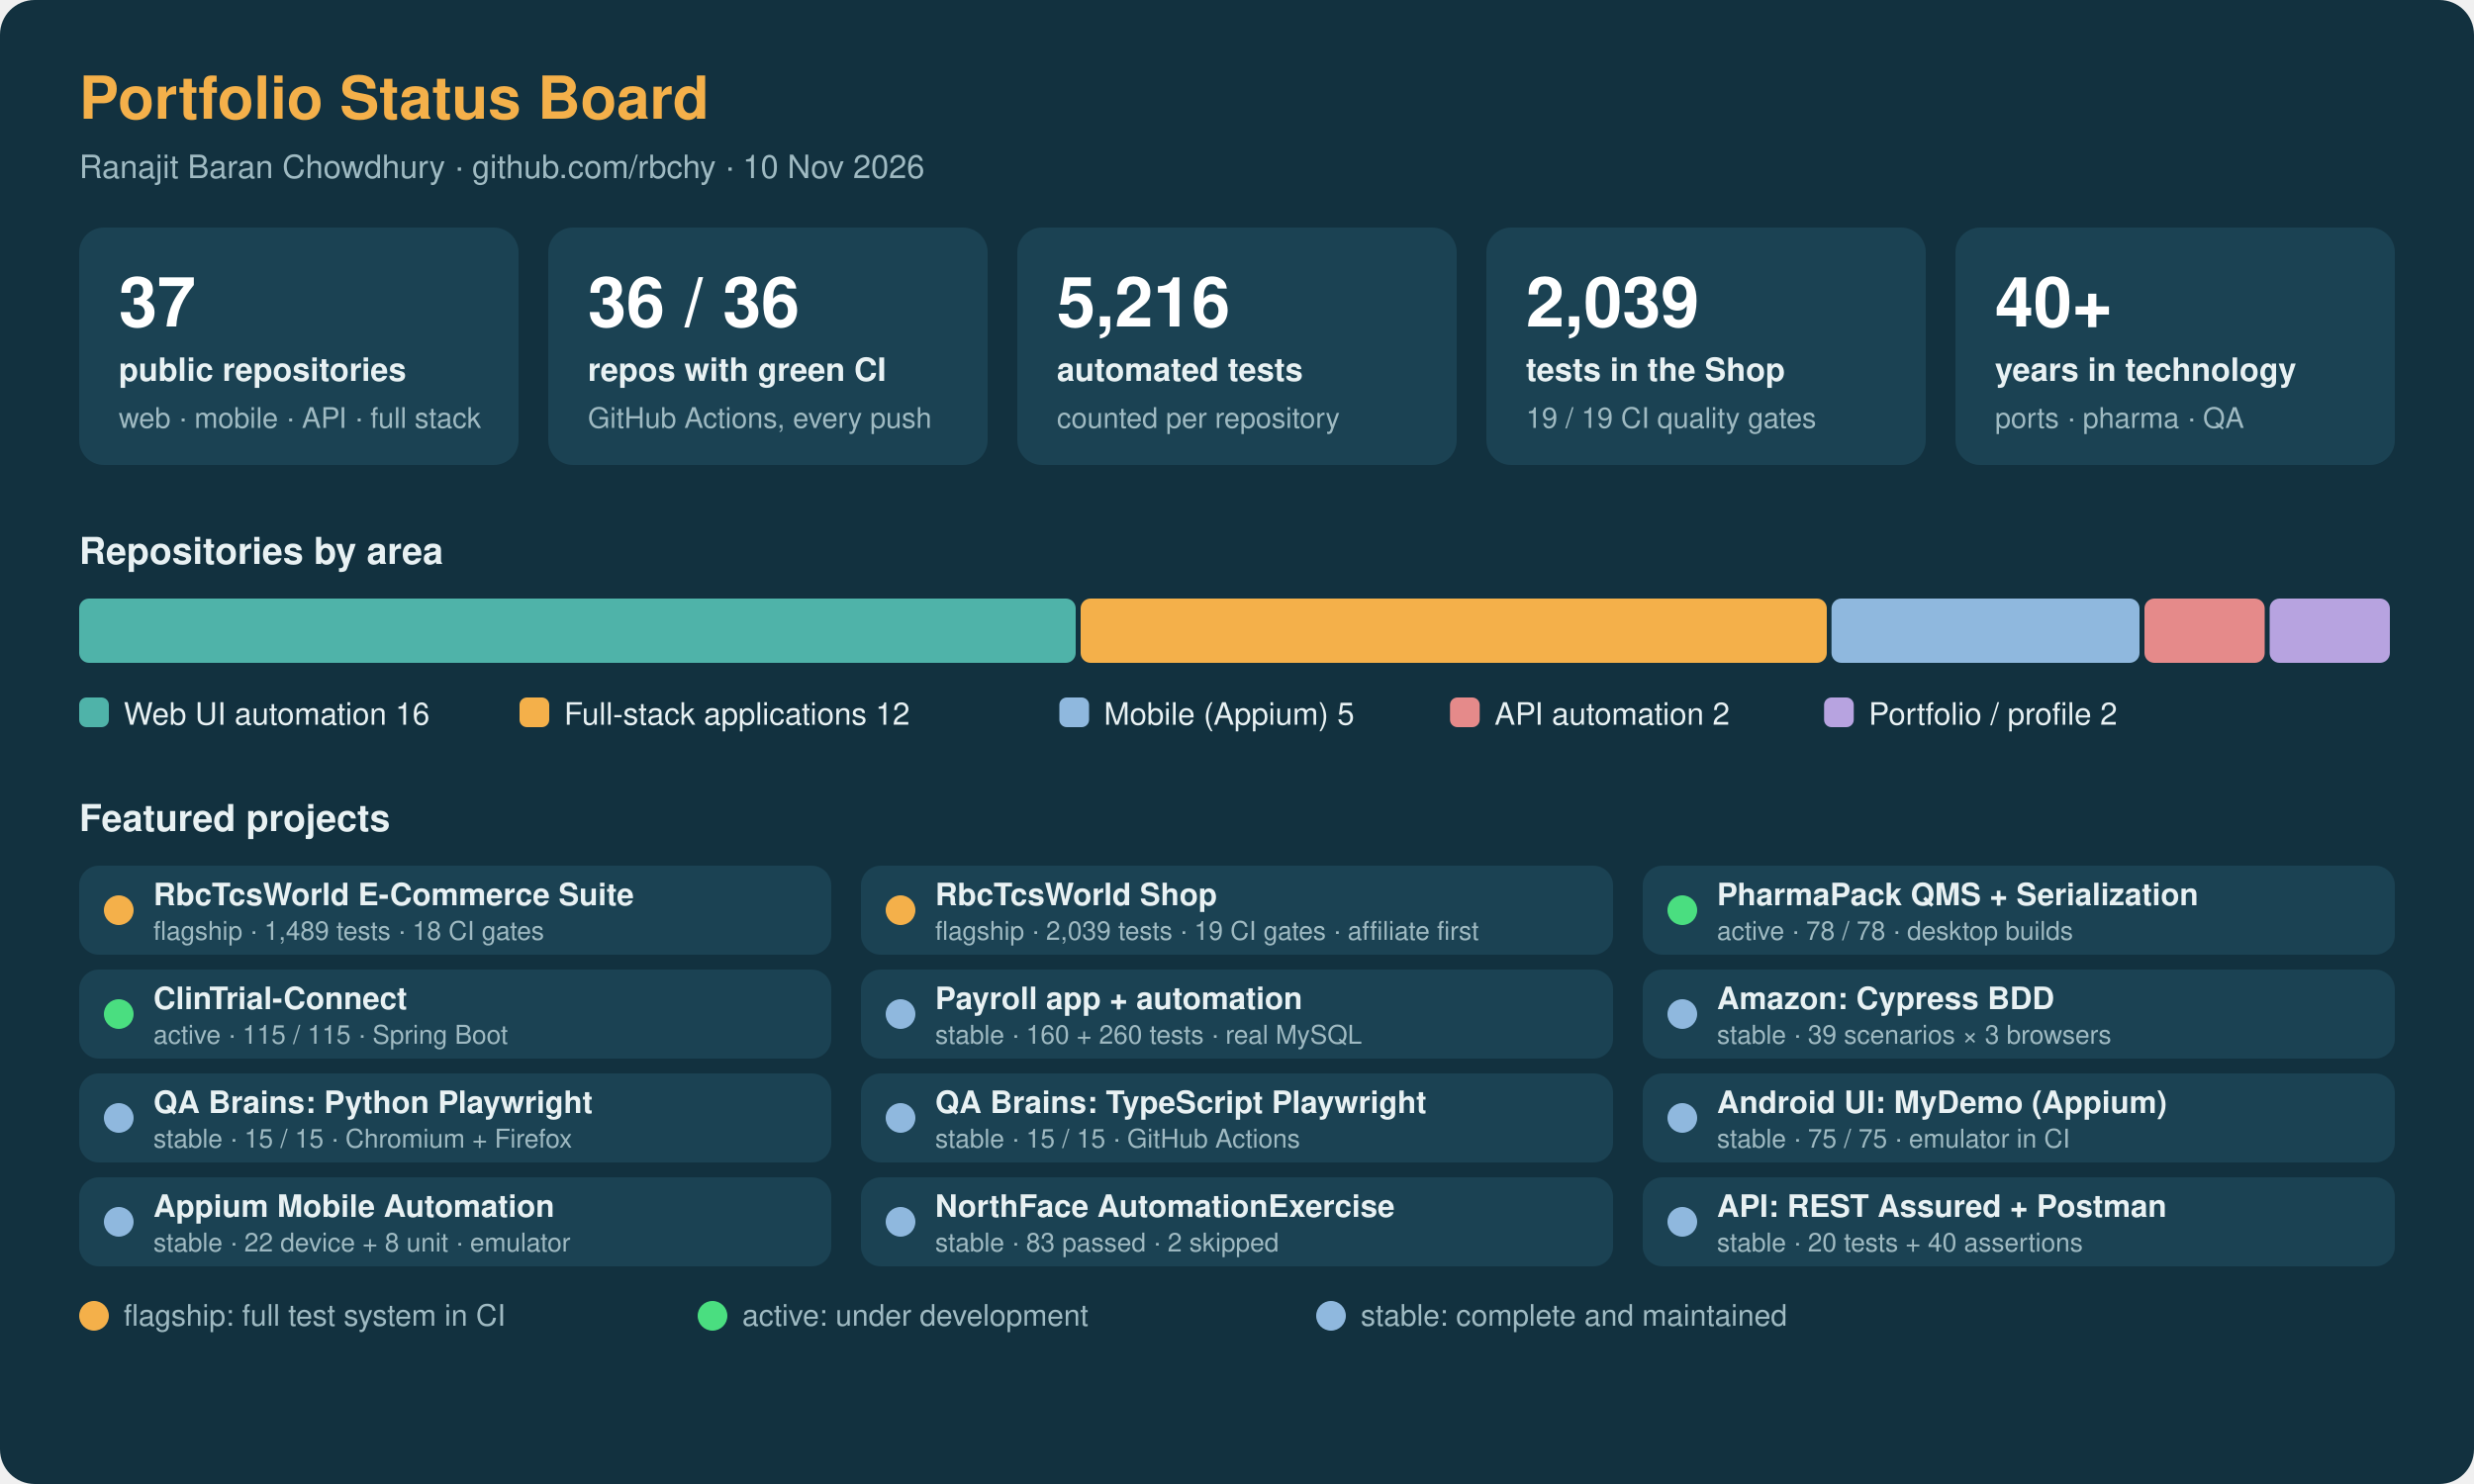
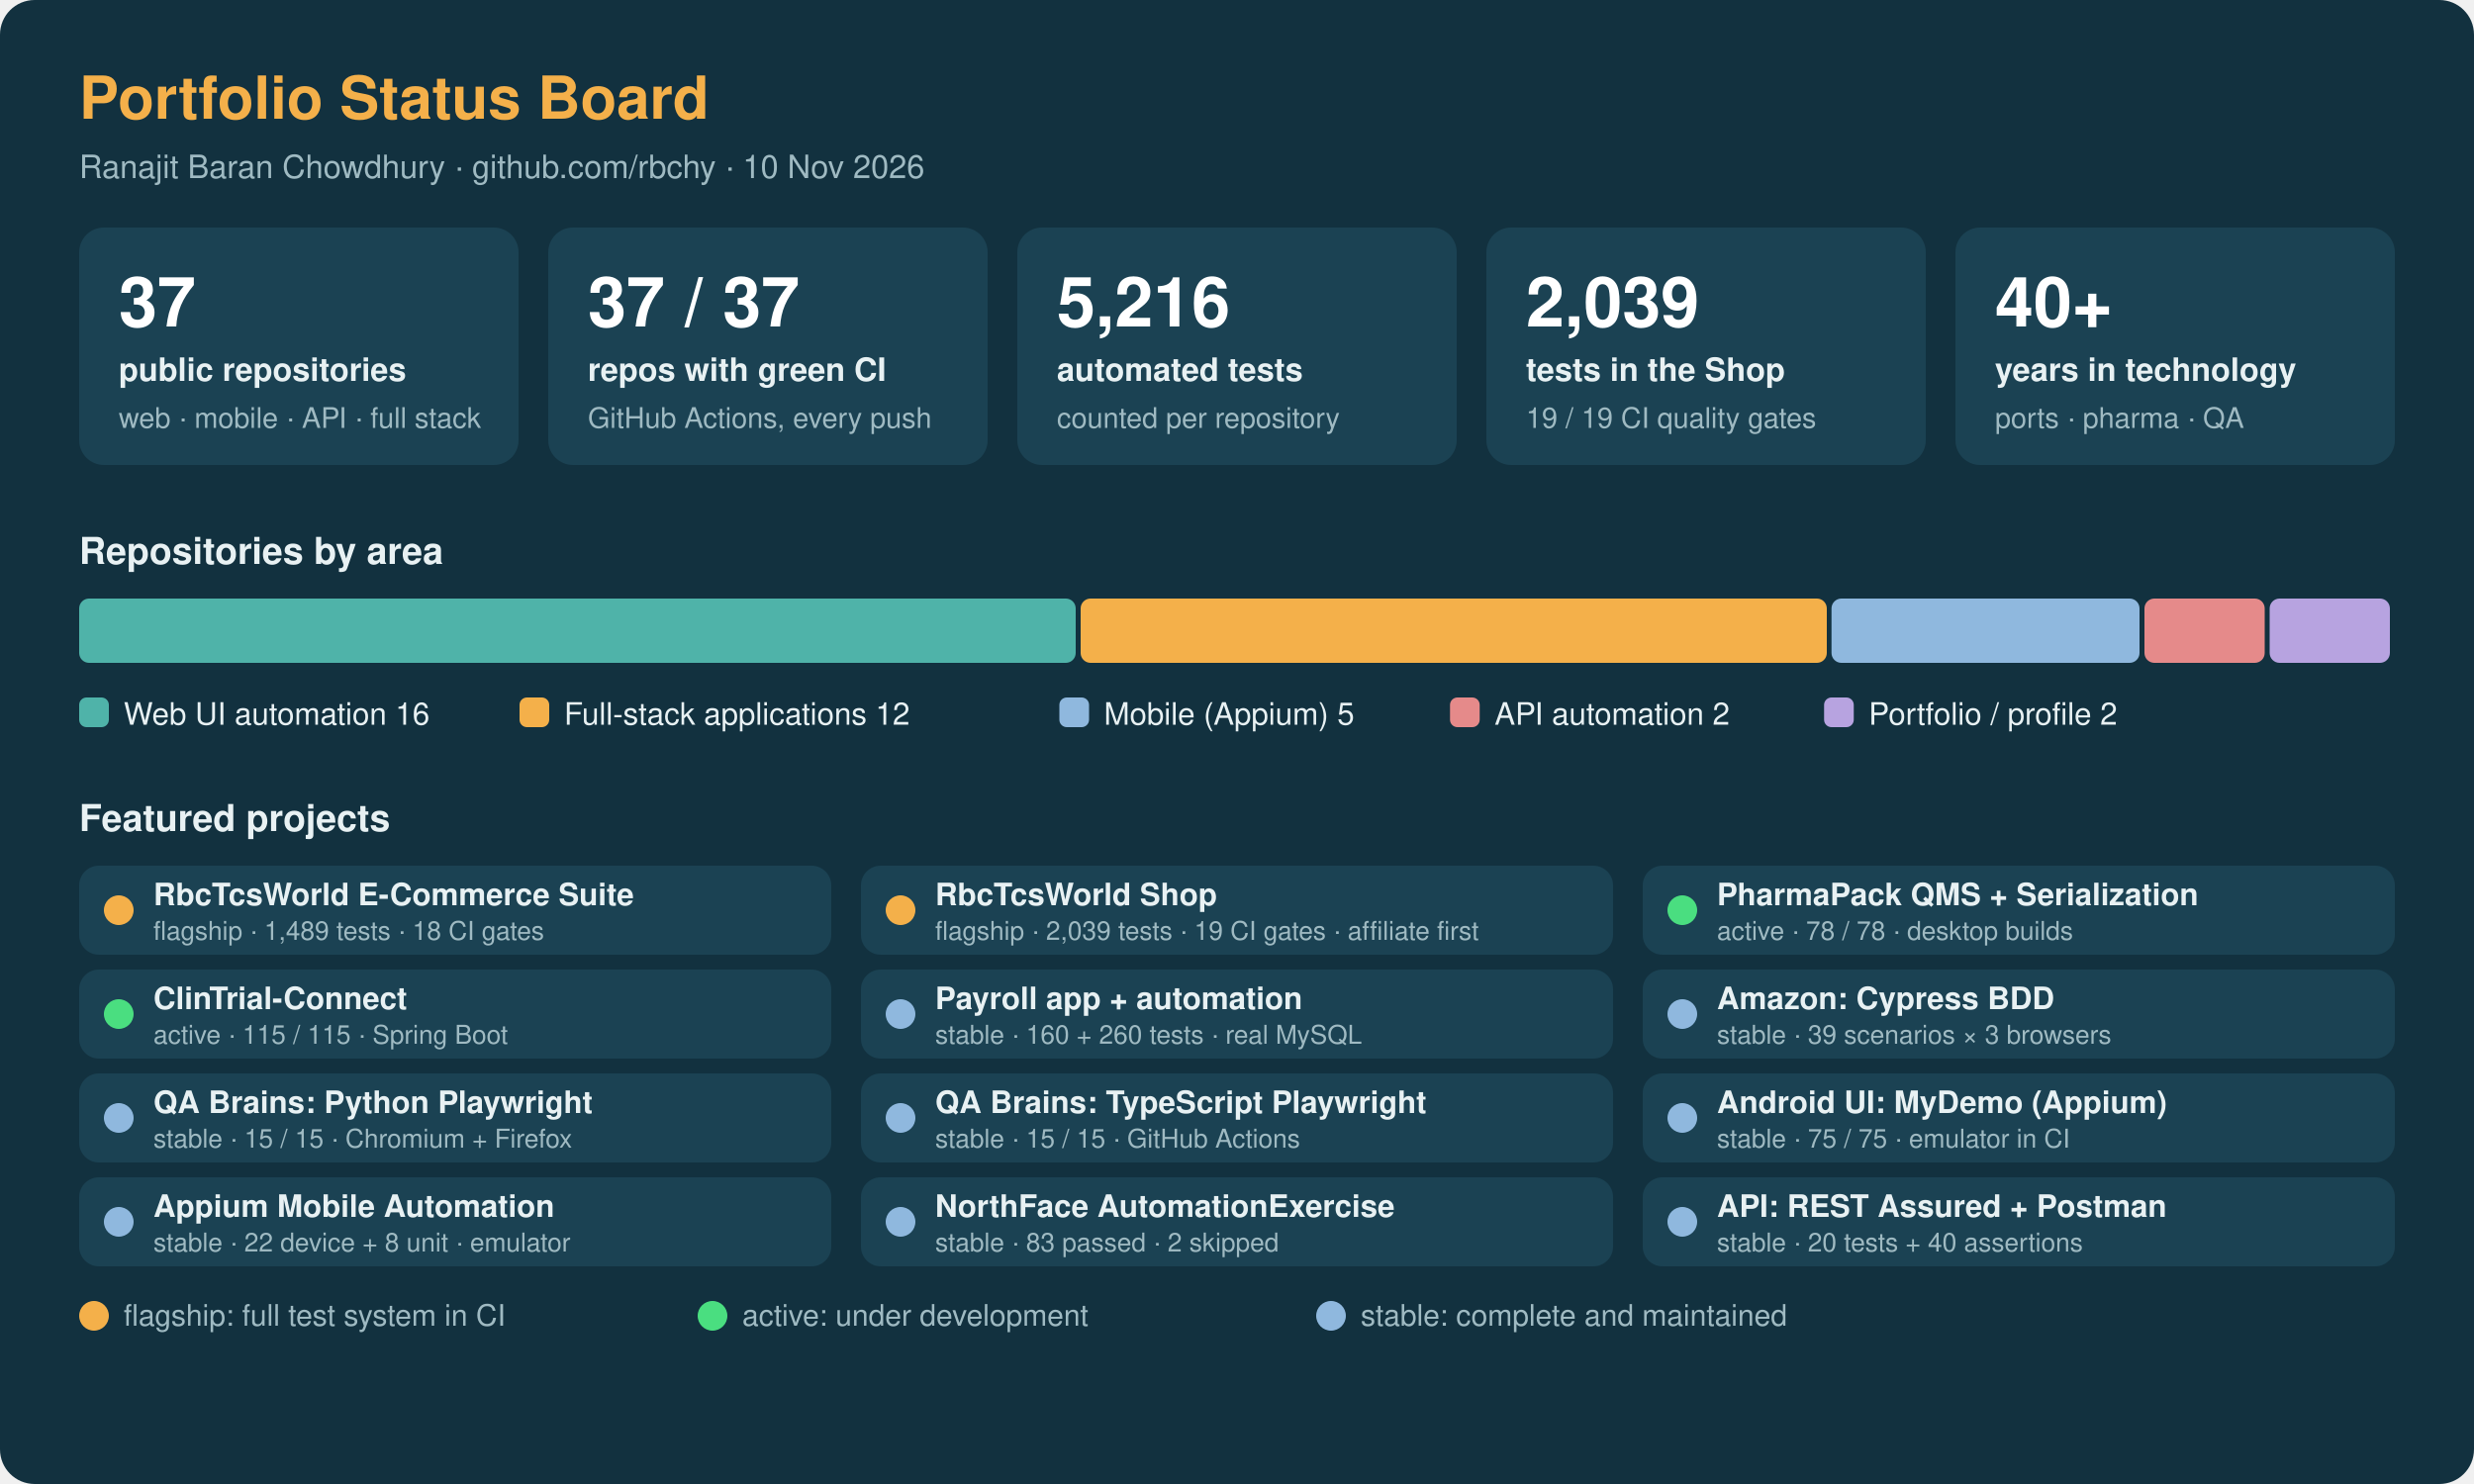
- <svg xmlns="http://www.w3.org/2000/svg" width="1000" height="600" viewBox="0 0 1000 600" role="img" aria-label="Portfolio status board, 10 Nov 2026: 37 public repositories, 36 with green CI in GitHub Actions, 5,216 automated tests across them, 2,039 tests and 19 CI gates in the Shop, 40 plus years in technology; 12 featured projects: 2 flagship, 2 active, 8 stable.">
+ <svg xmlns="http://www.w3.org/2000/svg" width="1000" height="600" viewBox="0 0 1000 600" role="img" aria-label="Portfolio status board, 10 Nov 2026: 37 public repositories, 37 with green CI in GitHub Actions, 5,216 automated tests across them, 2,039 tests and 19 CI gates in the Shop, 40 plus years in technology; 12 featured projects: 2 flagship, 2 active, 8 stable.">
  <rect width="1000" height="600" rx="14" fill="#12313f" />
  <text x="32" y="48" font-family="'Segoe UI', Helvetica, Arial, sans-serif" font-size="24" font-weight="700" fill="#f4b04a" text-anchor="start">Portfolio Status Board</text>
  <text x="32" y="72" font-family="'Segoe UI', Helvetica, Arial, sans-serif" font-size="13" font-weight="400" fill="#9fbac2" text-anchor="start">Ranajit Baran Chowdhury · github.com/rbchy · 10 Nov 2026</text>
  <rect x="32.0" y="92" width="177.6" height="96" rx="10" fill="#1b4253" />
  <text x="48.0" y="132" font-family="'Segoe UI', Helvetica, Arial, sans-serif" font-size="28" font-weight="700" fill="#ffffff" text-anchor="start">37</text>
  <text x="48.0" y="154" font-family="'Segoe UI', Helvetica, Arial, sans-serif" font-size="13" font-weight="600" fill="#e8f1f3" text-anchor="start">public repositories</text>
  <text x="48.0" y="173" font-family="'Segoe UI', Helvetica, Arial, sans-serif" font-size="11.5" font-weight="400" fill="#9fbac2" text-anchor="start">web · mobile · API · full stack</text>
  <rect x="221.6" y="92" width="177.6" height="96" rx="10" fill="#1b4253" />
-   <text x="237.6" y="132" font-family="'Segoe UI', Helvetica, Arial, sans-serif" font-size="28" font-weight="700" fill="#ffffff" text-anchor="start">36 / 36</text>
+   <text x="237.6" y="132" font-family="'Segoe UI', Helvetica, Arial, sans-serif" font-size="28" font-weight="700" fill="#ffffff" text-anchor="start">37 / 37</text>
  <text x="237.6" y="154" font-family="'Segoe UI', Helvetica, Arial, sans-serif" font-size="13" font-weight="600" fill="#e8f1f3" text-anchor="start">repos with green CI</text>
  <text x="237.6" y="173" font-family="'Segoe UI', Helvetica, Arial, sans-serif" font-size="11.5" font-weight="400" fill="#9fbac2" text-anchor="start">GitHub Actions, every push</text>
  <rect x="411.2" y="92" width="177.6" height="96" rx="10" fill="#1b4253" />
  <text x="427.2" y="132" font-family="'Segoe UI', Helvetica, Arial, sans-serif" font-size="28" font-weight="700" fill="#ffffff" text-anchor="start">5,216</text>
  <text x="427.2" y="154" font-family="'Segoe UI', Helvetica, Arial, sans-serif" font-size="13" font-weight="600" fill="#e8f1f3" text-anchor="start">automated tests</text>
  <text x="427.2" y="173" font-family="'Segoe UI', Helvetica, Arial, sans-serif" font-size="11.5" font-weight="400" fill="#9fbac2" text-anchor="start">counted per repository</text>
  <rect x="600.8" y="92" width="177.6" height="96" rx="10" fill="#1b4253" />
  <text x="616.8" y="132" font-family="'Segoe UI', Helvetica, Arial, sans-serif" font-size="28" font-weight="700" fill="#ffffff" text-anchor="start">2,039</text>
  <text x="616.8" y="154" font-family="'Segoe UI', Helvetica, Arial, sans-serif" font-size="13" font-weight="600" fill="#e8f1f3" text-anchor="start">tests in the Shop</text>
  <text x="616.8" y="173" font-family="'Segoe UI', Helvetica, Arial, sans-serif" font-size="11.5" font-weight="400" fill="#9fbac2" text-anchor="start">19 / 19 CI quality gates</text>
  <rect x="790.4" y="92" width="177.6" height="96" rx="10" fill="#1b4253" />
  <text x="806.4" y="132" font-family="'Segoe UI', Helvetica, Arial, sans-serif" font-size="28" font-weight="700" fill="#ffffff" text-anchor="start">40+</text>
  <text x="806.4" y="154" font-family="'Segoe UI', Helvetica, Arial, sans-serif" font-size="13" font-weight="600" fill="#e8f1f3" text-anchor="start">years in technology</text>
  <text x="806.4" y="173" font-family="'Segoe UI', Helvetica, Arial, sans-serif" font-size="11.5" font-weight="400" fill="#9fbac2" text-anchor="start">ports · pharma · QA</text>
  <text x="32" y="228" font-family="'Segoe UI', Helvetica, Arial, sans-serif" font-size="15" font-weight="700" fill="#e8f1f3" text-anchor="start">Repositories by area</text>
  <rect x="32.0" y="242" width="402.8" height="26" rx="4" fill="#4fb3a9" />
  <rect x="436.8" y="242" width="301.6" height="26" rx="4" fill="#f4b04a" />
  <rect x="740.3" y="242" width="124.5" height="26" rx="4" fill="#8fb8de" />
  <rect x="866.8" y="242" width="48.6" height="26" rx="4" fill="#e58a8a" />
  <rect x="917.4" y="242" width="48.6" height="26" rx="4" fill="#b7a3e0" />
  <rect x="32" y="282" width="12" height="12" rx="3" fill="#4fb3a9" />
  <text x="50" y="293" font-family="'Segoe UI', Helvetica, Arial, sans-serif" font-size="12.5" font-weight="400" fill="#e8f1f3" text-anchor="start">Web UI automation 16</text>
  <rect x="210.0" y="282" width="12" height="12" rx="3" fill="#f4b04a" />
  <text x="228.0" y="293" font-family="'Segoe UI', Helvetica, Arial, sans-serif" font-size="12.5" font-weight="400" fill="#e8f1f3" text-anchor="start">Full-stack applications 12</text>
  <rect x="428.2" y="282" width="12" height="12" rx="3" fill="#8fb8de" />
  <text x="446.2" y="293" font-family="'Segoe UI', Helvetica, Arial, sans-serif" font-size="12.5" font-weight="400" fill="#e8f1f3" text-anchor="start">Mobile (Appium) 5</text>
  <rect x="586.1" y="282" width="12" height="12" rx="3" fill="#e58a8a" />
  <text x="604.1" y="293" font-family="'Segoe UI', Helvetica, Arial, sans-serif" font-size="12.5" font-weight="400" fill="#e8f1f3" text-anchor="start">API automation 2</text>
  <rect x="737.3" y="282" width="12" height="12" rx="3" fill="#b7a3e0" />
  <text x="755.3" y="293" font-family="'Segoe UI', Helvetica, Arial, sans-serif" font-size="12.5" font-weight="400" fill="#e8f1f3" text-anchor="start">Portfolio / profile 2</text>
  <text x="32" y="336" font-family="'Segoe UI', Helvetica, Arial, sans-serif" font-size="15" font-weight="700" fill="#e8f1f3" text-anchor="start">Featured projects</text>
  <rect x="32.0" y="350" width="304.0" height="36" rx="8" fill="#1b4253" />
  <circle cx="48.0" cy="368" r="6" fill="#f4b04a" />
  <text x="62.0" y="366" font-family="'Segoe UI', Helvetica, Arial, sans-serif" font-size="12.5" font-weight="600" fill="#e8f1f3" text-anchor="start">RbcTcsWorld E-Commerce Suite</text>
  <text x="62.0" y="380" font-family="'Segoe UI', Helvetica, Arial, sans-serif" font-size="10.5" font-weight="400" fill="#9fbac2" text-anchor="start">flagship · 1,489 tests · 18 CI gates</text>
  <rect x="348.0" y="350" width="304.0" height="36" rx="8" fill="#1b4253" />
  <circle cx="364.0" cy="368" r="6" fill="#f4b04a" />
  <text x="378.0" y="366" font-family="'Segoe UI', Helvetica, Arial, sans-serif" font-size="12.5" font-weight="600" fill="#e8f1f3" text-anchor="start">RbcTcsWorld Shop</text>
  <text x="378.0" y="380" font-family="'Segoe UI', Helvetica, Arial, sans-serif" font-size="10.5" font-weight="400" fill="#9fbac2" text-anchor="start">flagship · 2,039 tests · 19 CI gates · affiliate first</text>
  <rect x="664.0" y="350" width="304.0" height="36" rx="8" fill="#1b4253" />
  <circle cx="680.0" cy="368" r="6" fill="#4ade80" />
  <text x="694.0" y="366" font-family="'Segoe UI', Helvetica, Arial, sans-serif" font-size="12.5" font-weight="600" fill="#e8f1f3" text-anchor="start">PharmaPack QMS + Serialization</text>
  <text x="694.0" y="380" font-family="'Segoe UI', Helvetica, Arial, sans-serif" font-size="10.5" font-weight="400" fill="#9fbac2" text-anchor="start">active · 78 / 78 · desktop builds</text>
  <rect x="32.0" y="392" width="304.0" height="36" rx="8" fill="#1b4253" />
  <circle cx="48.0" cy="410" r="6" fill="#4ade80" />
  <text x="62.0" y="408" font-family="'Segoe UI', Helvetica, Arial, sans-serif" font-size="12.5" font-weight="600" fill="#e8f1f3" text-anchor="start">ClinTrial-Connect</text>
  <text x="62.0" y="422" font-family="'Segoe UI', Helvetica, Arial, sans-serif" font-size="10.5" font-weight="400" fill="#9fbac2" text-anchor="start">active · 115 / 115 · Spring Boot</text>
  <rect x="348.0" y="392" width="304.0" height="36" rx="8" fill="#1b4253" />
  <circle cx="364.0" cy="410" r="6" fill="#8fb8de" />
  <text x="378.0" y="408" font-family="'Segoe UI', Helvetica, Arial, sans-serif" font-size="12.5" font-weight="600" fill="#e8f1f3" text-anchor="start">Payroll app + automation</text>
  <text x="378.0" y="422" font-family="'Segoe UI', Helvetica, Arial, sans-serif" font-size="10.5" font-weight="400" fill="#9fbac2" text-anchor="start">stable · 160 + 260 tests · real MySQL</text>
  <rect x="664.0" y="392" width="304.0" height="36" rx="8" fill="#1b4253" />
  <circle cx="680.0" cy="410" r="6" fill="#8fb8de" />
  <text x="694.0" y="408" font-family="'Segoe UI', Helvetica, Arial, sans-serif" font-size="12.5" font-weight="600" fill="#e8f1f3" text-anchor="start">Amazon: Cypress BDD</text>
  <text x="694.0" y="422" font-family="'Segoe UI', Helvetica, Arial, sans-serif" font-size="10.5" font-weight="400" fill="#9fbac2" text-anchor="start">stable · 39 scenarios × 3 browsers</text>
  <rect x="32.0" y="434" width="304.0" height="36" rx="8" fill="#1b4253" />
  <circle cx="48.0" cy="452" r="6" fill="#8fb8de" />
  <text x="62.0" y="450" font-family="'Segoe UI', Helvetica, Arial, sans-serif" font-size="12.5" font-weight="600" fill="#e8f1f3" text-anchor="start">QA Brains: Python Playwright</text>
  <text x="62.0" y="464" font-family="'Segoe UI', Helvetica, Arial, sans-serif" font-size="10.5" font-weight="400" fill="#9fbac2" text-anchor="start">stable · 15 / 15 · Chromium + Firefox</text>
  <rect x="348.0" y="434" width="304.0" height="36" rx="8" fill="#1b4253" />
  <circle cx="364.0" cy="452" r="6" fill="#8fb8de" />
  <text x="378.0" y="450" font-family="'Segoe UI', Helvetica, Arial, sans-serif" font-size="12.5" font-weight="600" fill="#e8f1f3" text-anchor="start">QA Brains: TypeScript Playwright</text>
  <text x="378.0" y="464" font-family="'Segoe UI', Helvetica, Arial, sans-serif" font-size="10.5" font-weight="400" fill="#9fbac2" text-anchor="start">stable · 15 / 15 · GitHub Actions</text>
  <rect x="664.0" y="434" width="304.0" height="36" rx="8" fill="#1b4253" />
  <circle cx="680.0" cy="452" r="6" fill="#8fb8de" />
  <text x="694.0" y="450" font-family="'Segoe UI', Helvetica, Arial, sans-serif" font-size="12.5" font-weight="600" fill="#e8f1f3" text-anchor="start">Android UI: MyDemo (Appium)</text>
  <text x="694.0" y="464" font-family="'Segoe UI', Helvetica, Arial, sans-serif" font-size="10.5" font-weight="400" fill="#9fbac2" text-anchor="start">stable · 75 / 75 · emulator in CI</text>
  <rect x="32.0" y="476" width="304.0" height="36" rx="8" fill="#1b4253" />
  <circle cx="48.0" cy="494" r="6" fill="#8fb8de" />
  <text x="62.0" y="492" font-family="'Segoe UI', Helvetica, Arial, sans-serif" font-size="12.5" font-weight="600" fill="#e8f1f3" text-anchor="start">Appium Mobile Automation</text>
  <text x="62.0" y="506" font-family="'Segoe UI', Helvetica, Arial, sans-serif" font-size="10.5" font-weight="400" fill="#9fbac2" text-anchor="start">stable · 22 device + 8 unit · emulator</text>
  <rect x="348.0" y="476" width="304.0" height="36" rx="8" fill="#1b4253" />
  <circle cx="364.0" cy="494" r="6" fill="#8fb8de" />
  <text x="378.0" y="492" font-family="'Segoe UI', Helvetica, Arial, sans-serif" font-size="12.5" font-weight="600" fill="#e8f1f3" text-anchor="start">NorthFace AutomationExercise</text>
  <text x="378.0" y="506" font-family="'Segoe UI', Helvetica, Arial, sans-serif" font-size="10.5" font-weight="400" fill="#9fbac2" text-anchor="start">stable · 83 passed · 2 skipped</text>
  <rect x="664.0" y="476" width="304.0" height="36" rx="8" fill="#1b4253" />
  <circle cx="680.0" cy="494" r="6" fill="#8fb8de" />
  <text x="694.0" y="492" font-family="'Segoe UI', Helvetica, Arial, sans-serif" font-size="12.5" font-weight="600" fill="#e8f1f3" text-anchor="start">API: REST Assured + Postman</text>
  <text x="694.0" y="506" font-family="'Segoe UI', Helvetica, Arial, sans-serif" font-size="10.5" font-weight="400" fill="#9fbac2" text-anchor="start">stable · 20 tests + 40 assertions</text>
  <circle cx="38" cy="532" r="6" fill="#f4b04a" />
  <text x="50" y="536" font-family="'Segoe UI', Helvetica, Arial, sans-serif" font-size="12" font-weight="400" fill="#9fbac2" text-anchor="start">flagship: full test system in CI</text>
  <circle cx="288" cy="532" r="6" fill="#4ade80" />
  <text x="300" y="536" font-family="'Segoe UI', Helvetica, Arial, sans-serif" font-size="12" font-weight="400" fill="#9fbac2" text-anchor="start">active: under development</text>
  <circle cx="538" cy="532" r="6" fill="#8fb8de" />
  <text x="550" y="536" font-family="'Segoe UI', Helvetica, Arial, sans-serif" font-size="12" font-weight="400" fill="#9fbac2" text-anchor="start">stable: complete and maintained</text>
</svg>
